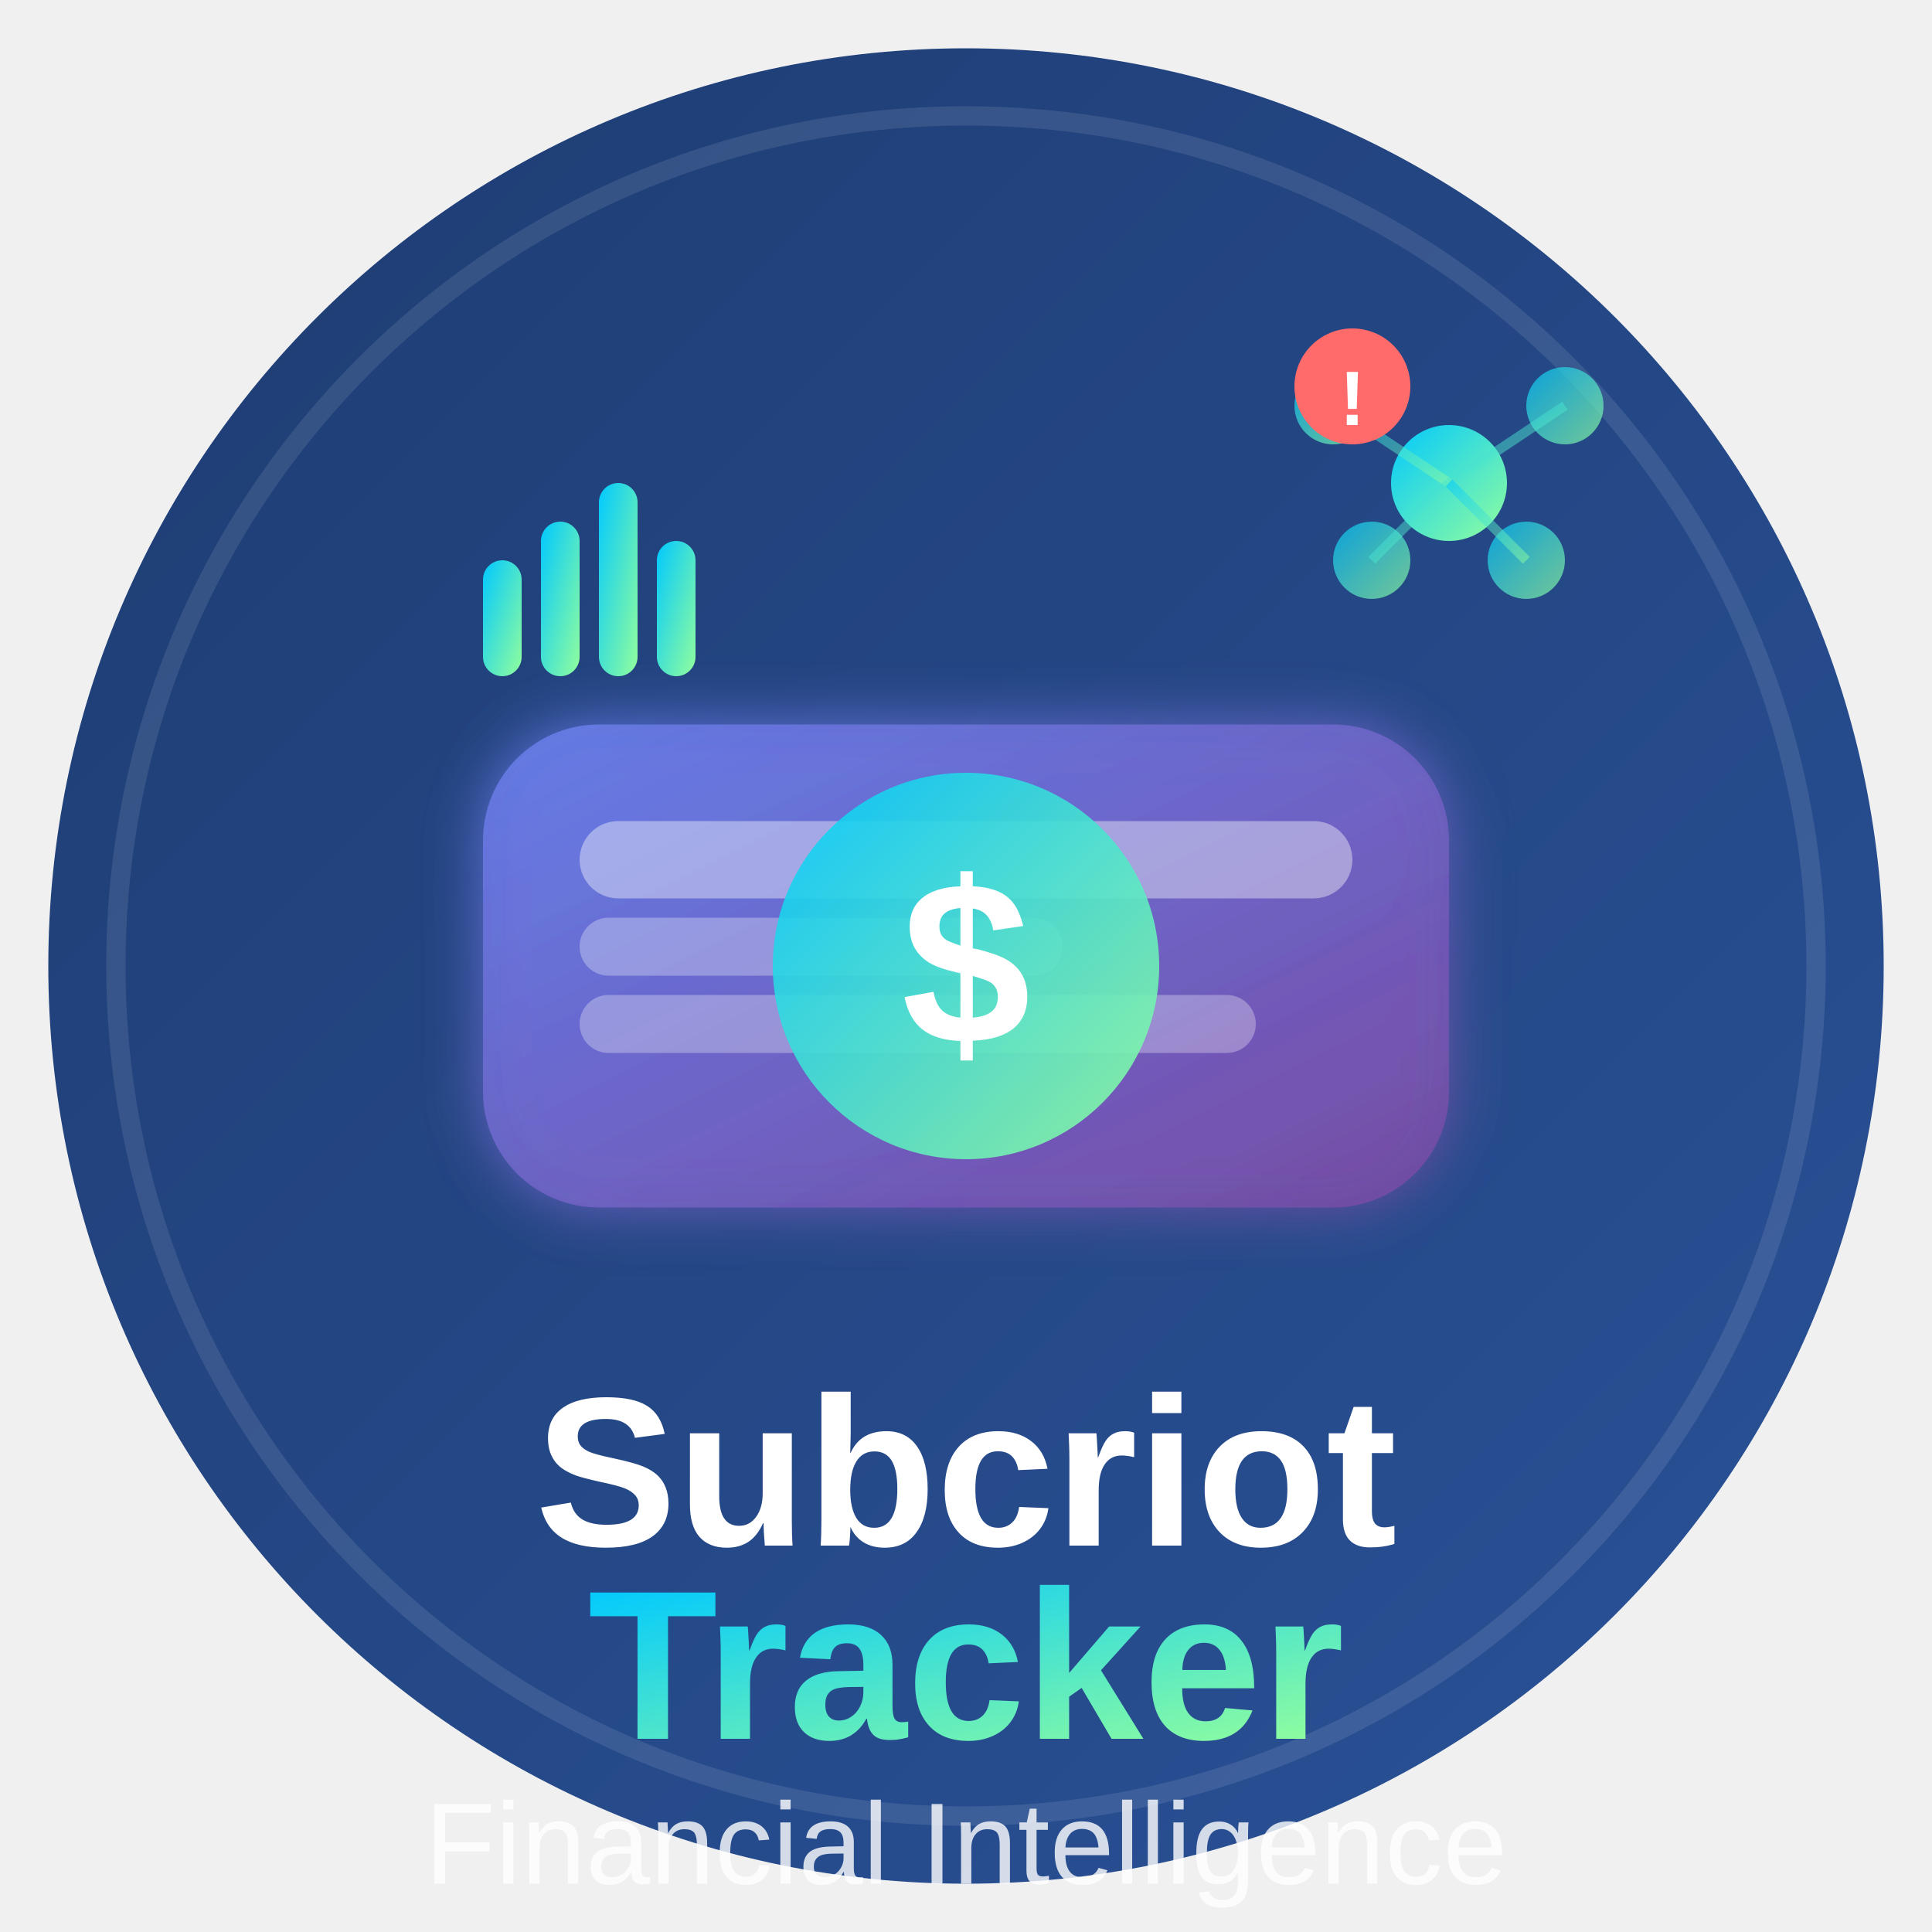
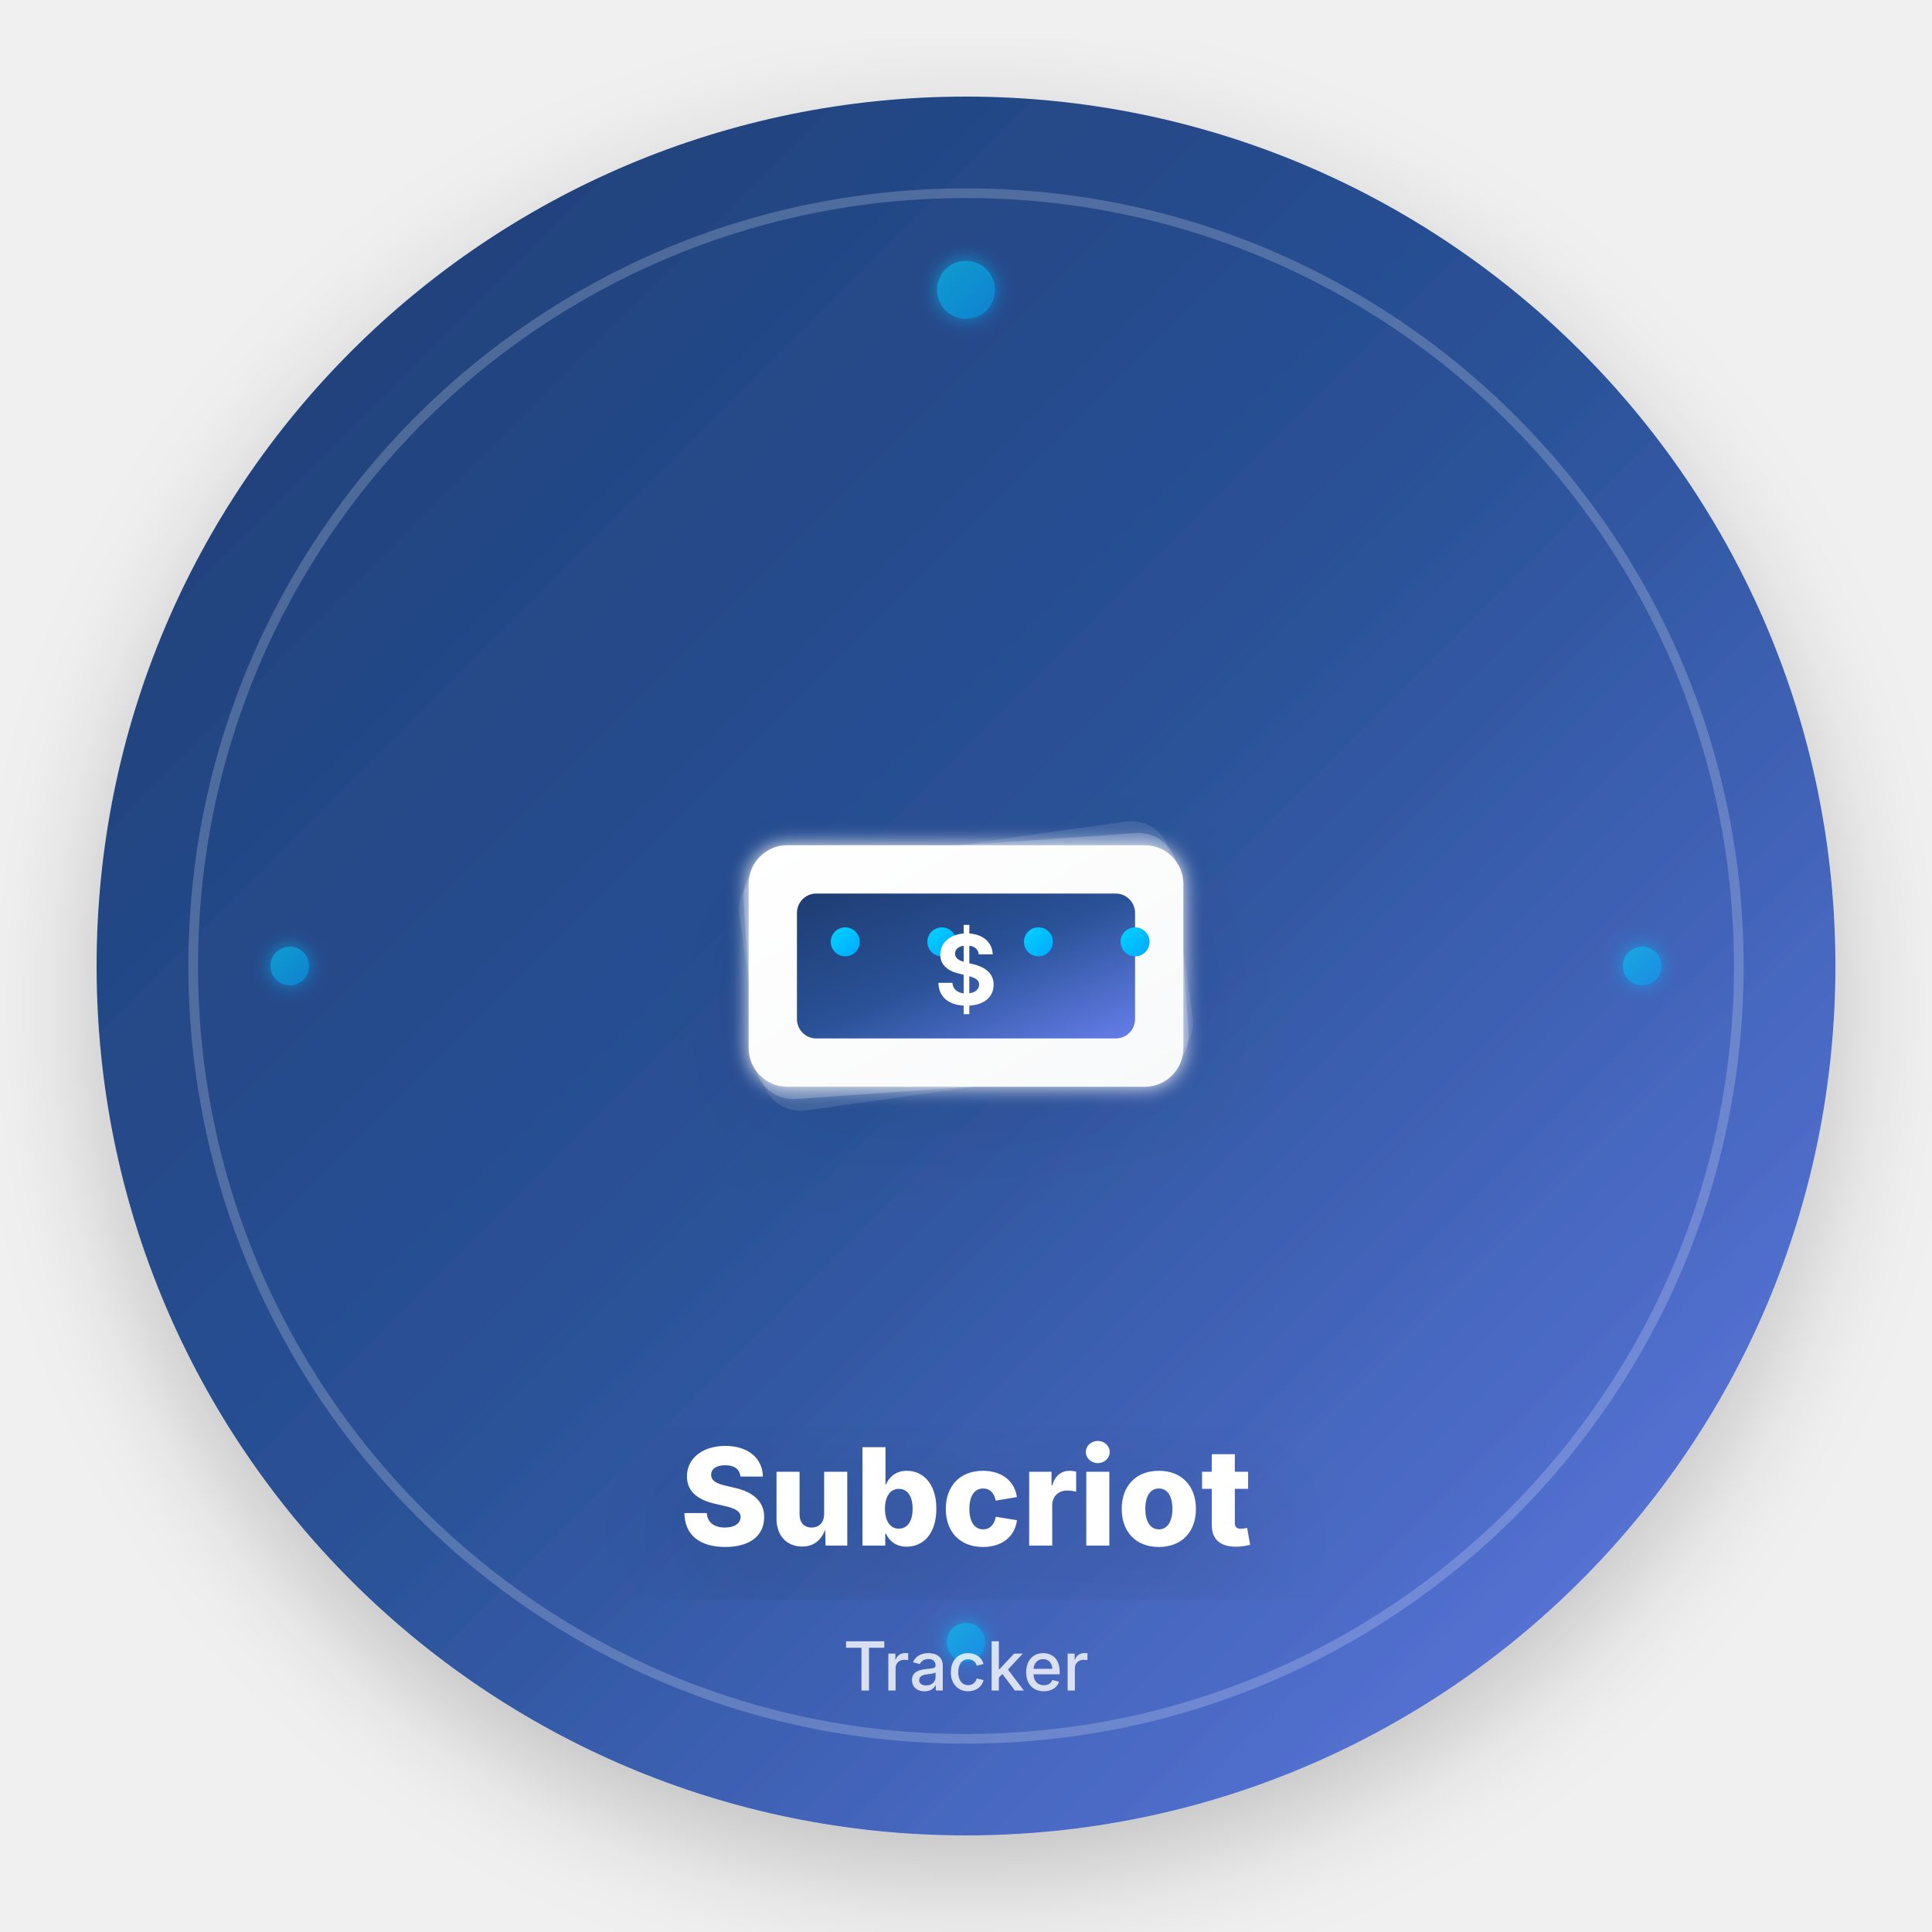
- <svg xmlns="http://www.w3.org/2000/svg" width="200" height="200" viewBox="0 0 200 200">
+ <svg xmlns="http://www.w3.org/2000/svg" width="400" height="400" viewBox="0 0 400 400">
  <defs>
    <linearGradient id="fintechGradient" x1="0%" y1="0%" x2="100%" y2="100%">
      <stop offset="0%" style="stop-color:#1e3c72;stop-opacity:1" />
-       <stop offset="100%" style="stop-color:#2a5298;stop-opacity:1" />
+       <stop offset="50%" style="stop-color:#2a5298;stop-opacity:1" />
+       <stop offset="100%" style="stop-color:#667eea;stop-opacity:1" />
    </linearGradient>
    <linearGradient id="accentGradient" x1="0%" y1="0%" x2="100%" y2="100%">
-       <stop offset="0%" style="stop-color:#00c9ff;stop-opacity:1" />
-       <stop offset="100%" style="stop-color:#92fe9d;stop-opacity:1" />
+       <stop offset="0%" style="stop-color:#00d4ff;stop-opacity:1" />
+       <stop offset="100%" style="stop-color:#00a8ff;stop-opacity:1" />
    </linearGradient>
    <linearGradient id="cardGradient" x1="0%" y1="0%" x2="100%" y2="100%">
-       <stop offset="0%" style="stop-color:#667eea;stop-opacity:0.9" />
-       <stop offset="100%" style="stop-color:#764ba2;stop-opacity:0.9" />
+       <stop offset="0%" style="stop-color:#ffffff;stop-opacity:1" />
+       <stop offset="100%" style="stop-color:#f8f9fa;stop-opacity:1" />
    </linearGradient>
-     <filter id="glow" x="-50%" y="-50%" width="200%" height="200%">
-       <feGaussianBlur stdDeviation="3" result="coloredBlur" />
+     <filter id="professionalShadow" x="-50%" y="-50%" width="200%" height="200%">
+       <feDropShadow dx="0" dy="8" stdDeviation="12" flood-color="#000000" flood-opacity="0.2" />
+     </filter>
+     <filter id="subtleGlow" x="-50%" y="-50%" width="200%" height="200%">
+       <feGaussianBlur stdDeviation="2" result="coloredBlur" />
      <feMerge>
        <feMergeNode in="coloredBlur" />
        <feMergeNode in="SourceGraphic" />
      </feMerge>
    </filter>
  </defs>
-   <circle cx="100" cy="100" r="95" fill="url(#fintechGradient)" />
-   <circle cx="100" cy="100" r="88" fill="none" stroke="rgba(255,255,255,0.1)" stroke-width="2" />
-   <g transform="translate(100, 100)">
-     <rect x="-50" y="-25" width="100" height="50" fill="url(#cardGradient)" rx="12" filter="url(#glow)" />
-     <rect x="-40" y="-15" width="80" height="8" fill="rgba(255,255,255,0.4)" rx="4" />
-     <rect x="-40" y="-5" width="50" height="6" fill="rgba(255,255,255,0.3)" rx="3" />
-     <rect x="-40" y="3" width="70" height="6" fill="rgba(255,255,255,0.3)" rx="3" />
-     <circle cx="0" cy="0" r="20" fill="url(#accentGradient)" opacity="0.9" />
-     <text x="0" y="8" text-anchor="middle" font-family="Arial, sans-serif" font-size="24" font-weight="900" fill="white">$</text>
+   <circle cx="200" cy="200" r="180" fill="url(#fintechGradient)" filter="url(#professionalShadow)" />
+   <circle cx="200" cy="200" r="160" fill="none" stroke="rgba(255,255,255,0.2)" stroke-width="2" />
+   <g transform="translate(200, 200)">
+     <rect x="-45" y="-25" width="90" height="50" rx="8" ry="8" fill="rgba(255,255,255,0.1)" transform="rotate(-8)" filter="url(#professionalShadow)" />
+     <rect x="-45" y="-25" width="90" height="50" rx="8" ry="8" fill="rgba(255,255,255,0.2)" transform="rotate(-4)" filter="url(#professionalShadow)" />
+     <rect x="-45" y="-25" width="90" height="50" rx="8" ry="8" fill="url(#cardGradient)" filter="url(#subtleGlow)" />
+     <rect x="-35" y="-15" width="70" height="30" rx="4" ry="4" fill="url(#fintechGradient)" />
+     <g fill="url(#accentGradient)">
+       <circle cx="-25" cy="-5" r="3" />
+       <circle cx="-5" cy="-5" r="3" />
+       <circle cx="15" cy="-5" r="3" />
+       <circle cx="35" cy="-5" r="3" />
+     </g>
+     <text x="0" y="8" font-family="SF Pro Display, -apple-system, BlinkMacSystemFont, sans-serif" font-size="20" font-weight="700" text-anchor="middle" fill="white">$</text>
  </g>
-   <g transform="translate(150, 50)">
-     <circle cx="0" cy="0" r="6" fill="url(#accentGradient)" />
-     <circle cx="-12" cy="-8" r="4" fill="url(#accentGradient)" opacity="0.7" />
-     <circle cx="12" cy="-8" r="4" fill="url(#accentGradient)" opacity="0.7" />
-     <circle cx="-8" cy="8" r="4" fill="url(#accentGradient)" opacity="0.7" />
-     <circle cx="8" cy="8" r="4" fill="url(#accentGradient)" opacity="0.7" />
-     <line x1="-12" y1="-8" x2="0" y2="0" stroke="url(#accentGradient)" stroke-width="1" opacity="0.5" />
-     <line x1="12" y1="-8" x2="0" y2="0" stroke="url(#accentGradient)" stroke-width="1" opacity="0.5" />
-     <line x1="-8" y1="8" x2="0" y2="0" stroke="url(#accentGradient)" stroke-width="1" opacity="0.5" />
-     <line x1="8" y1="8" x2="0" y2="0" stroke="url(#accentGradient)" stroke-width="1" opacity="0.5" />
+   <g opacity="0.6">
+     <circle cx="200" cy="60" r="6" fill="url(#accentGradient)" filter="url(#subtleGlow)" />
+     <circle cx="200" cy="340" r="4" fill="url(#accentGradient)" filter="url(#subtleGlow)" />
+     <circle cx="60" cy="200" r="4" fill="url(#accentGradient)" filter="url(#subtleGlow)" />
+     <circle cx="340" cy="200" r="4" fill="url(#accentGradient)" filter="url(#subtleGlow)" />
  </g>
-   <g transform="translate(50, 50)">
-     <rect x="0" y="8" width="4" height="12" fill="url(#accentGradient)" rx="2" />
-     <rect x="6" y="4" width="4" height="16" fill="url(#accentGradient)" rx="2" />
-     <rect x="12" y="0" width="4" height="20" fill="url(#accentGradient)" rx="2" />
-     <rect x="18" y="6" width="4" height="14" fill="url(#accentGradient)" rx="2" />
-   </g>
-   <circle cx="140" cy="40" r="6" fill="#ff6b6b" />
-   <text x="140" y="44" text-anchor="middle" font-family="Arial, sans-serif" font-size="8" font-weight="bold" fill="white">!</text>
-   <text x="100" y="160" text-anchor="middle" font-family="Arial, sans-serif" font-size="22" font-weight="800" fill="white">Subcriot</text>
-   <text x="100" y="180" text-anchor="middle" font-family="Arial, sans-serif" font-size="22" font-weight="800" fill="url(#accentGradient)">Tracker</text>
-   <text x="100" y="195" text-anchor="middle" font-family="Arial, sans-serif" font-size="12" fill="rgba(255,255,255,0.8)">Financial Intelligence</text>
+   <text x="200" y="320" font-family="SF Pro Display, -apple-system, BlinkMacSystemFont, sans-serif" font-size="28" font-weight="800" text-anchor="middle" fill="white" filter="url(#professionalShadow)">Subcriot</text>
+   <text x="200" y="350" font-family="SF Pro Display, -apple-system, BlinkMacSystemFont, sans-serif" font-size="14" font-weight="500" text-anchor="middle" fill="rgba(255,255,255,0.8)">Tracker</text>
</svg>
